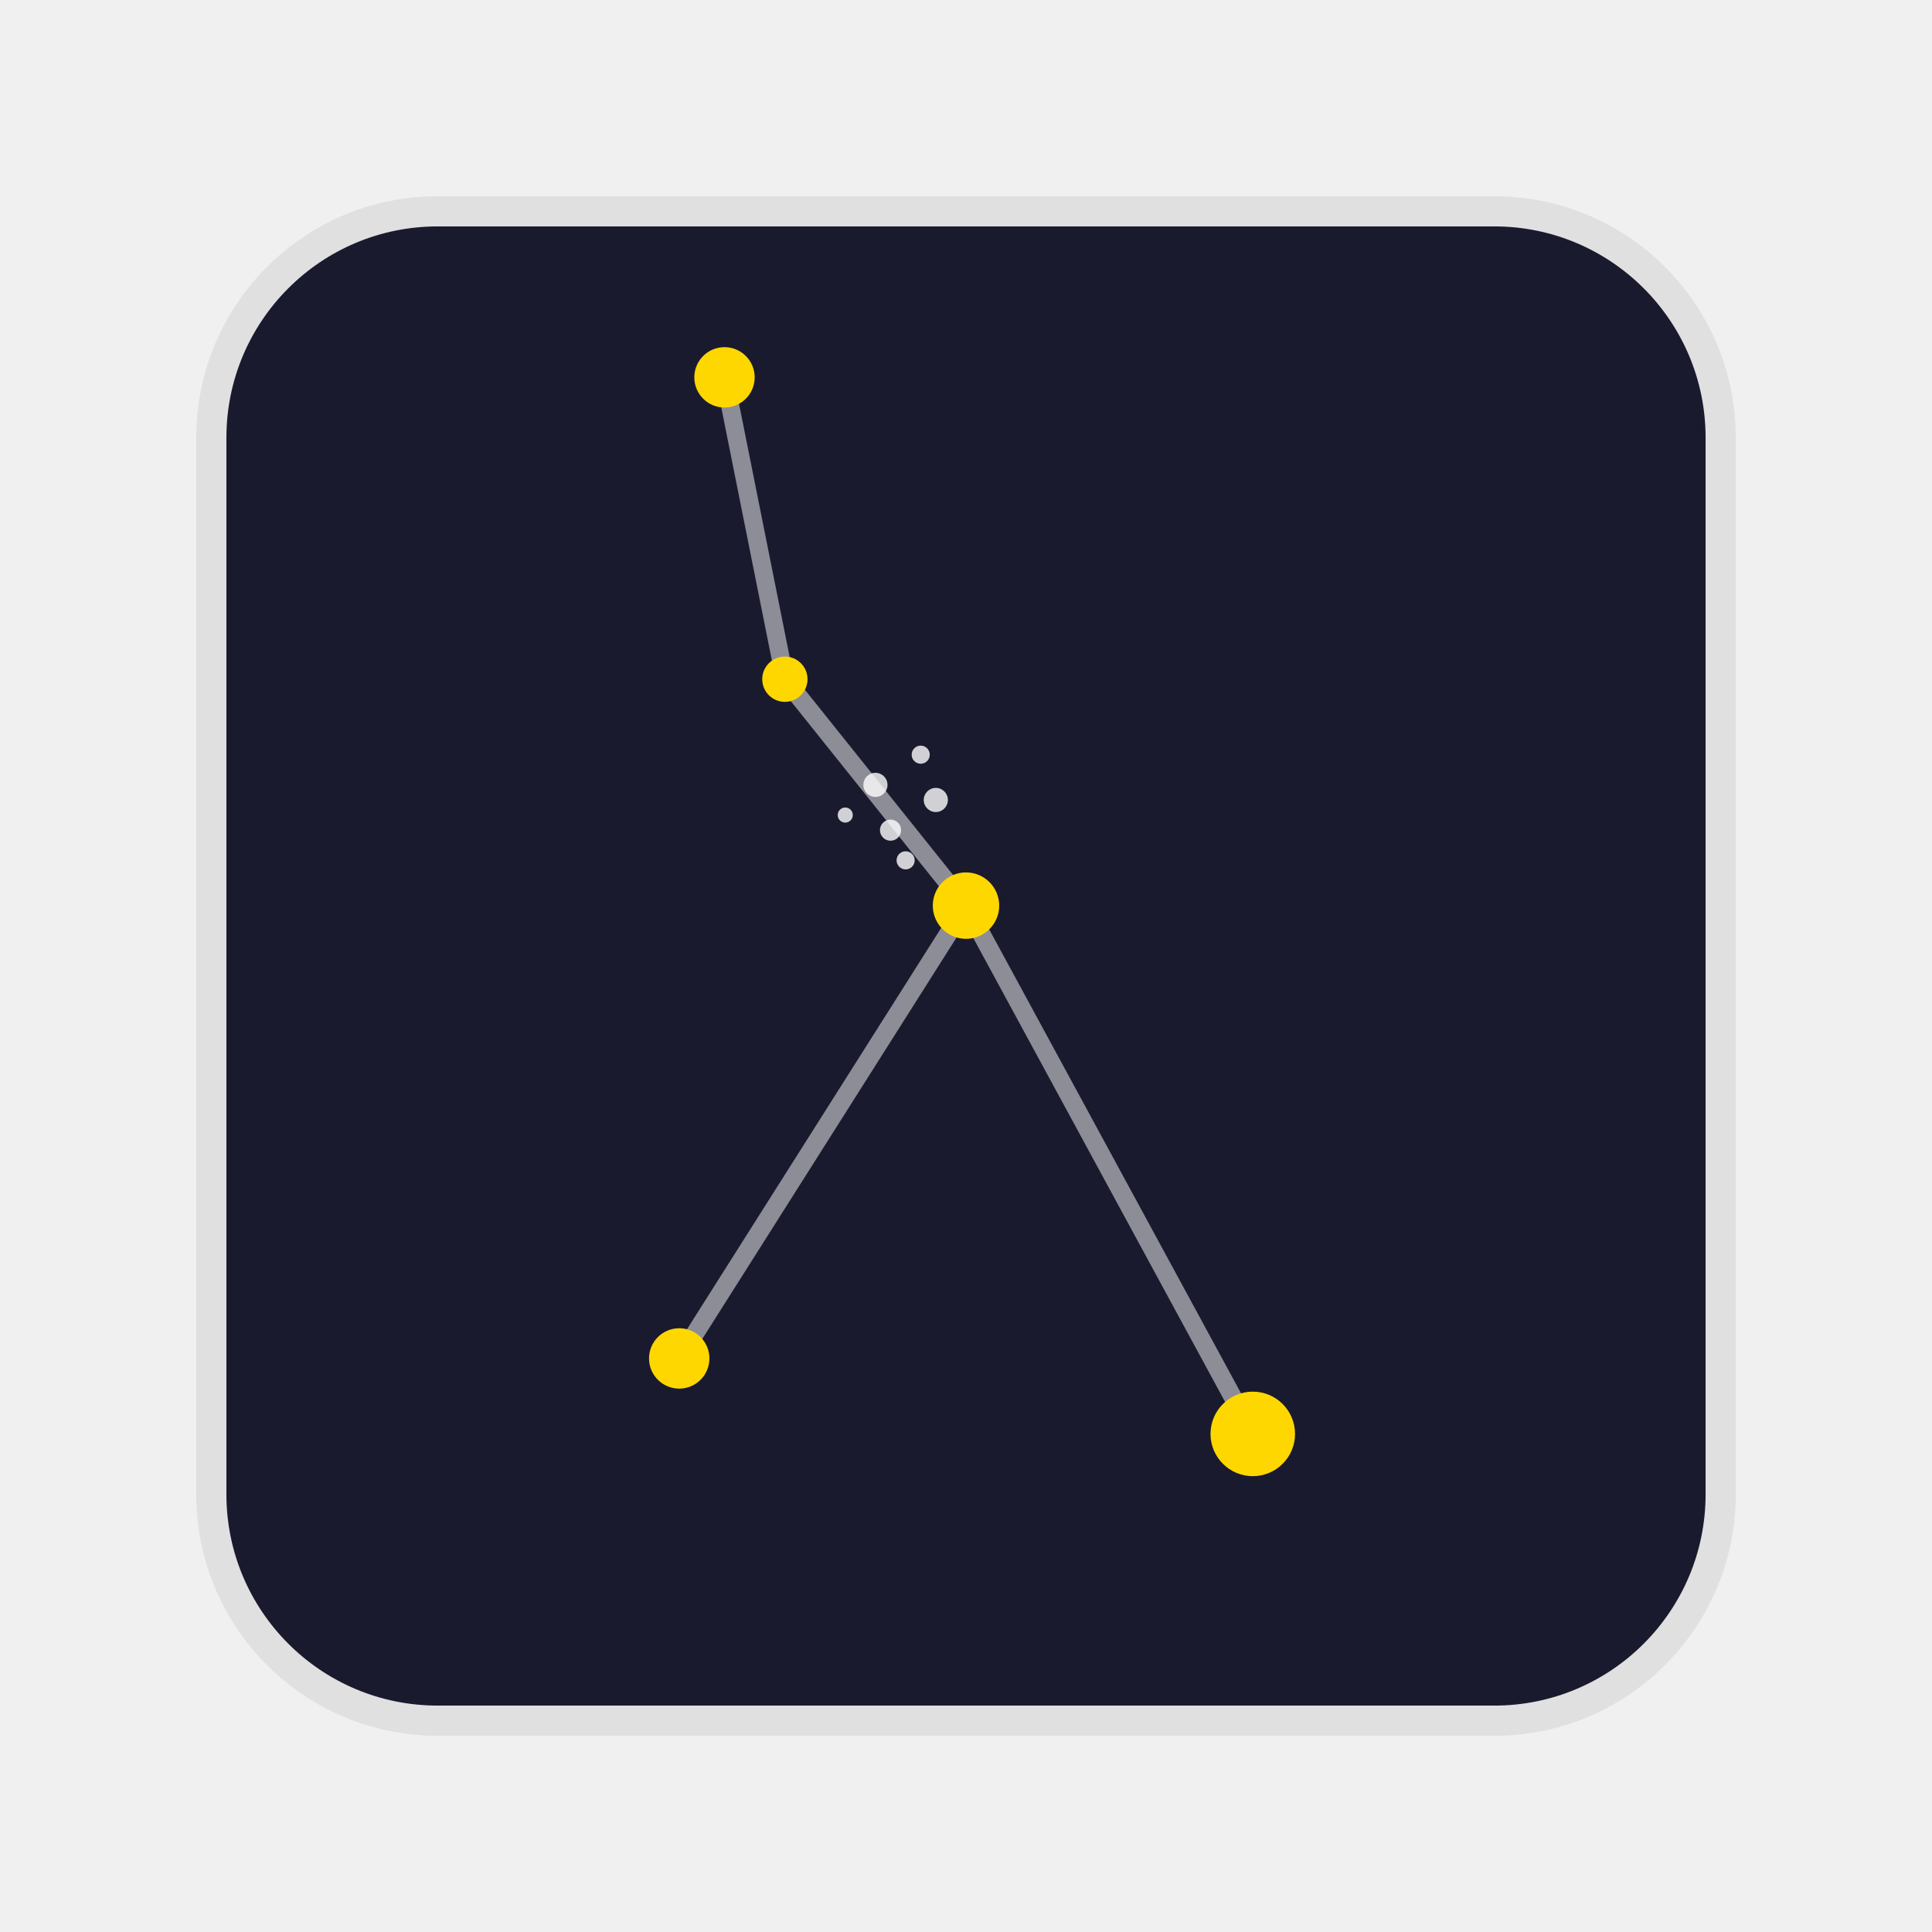
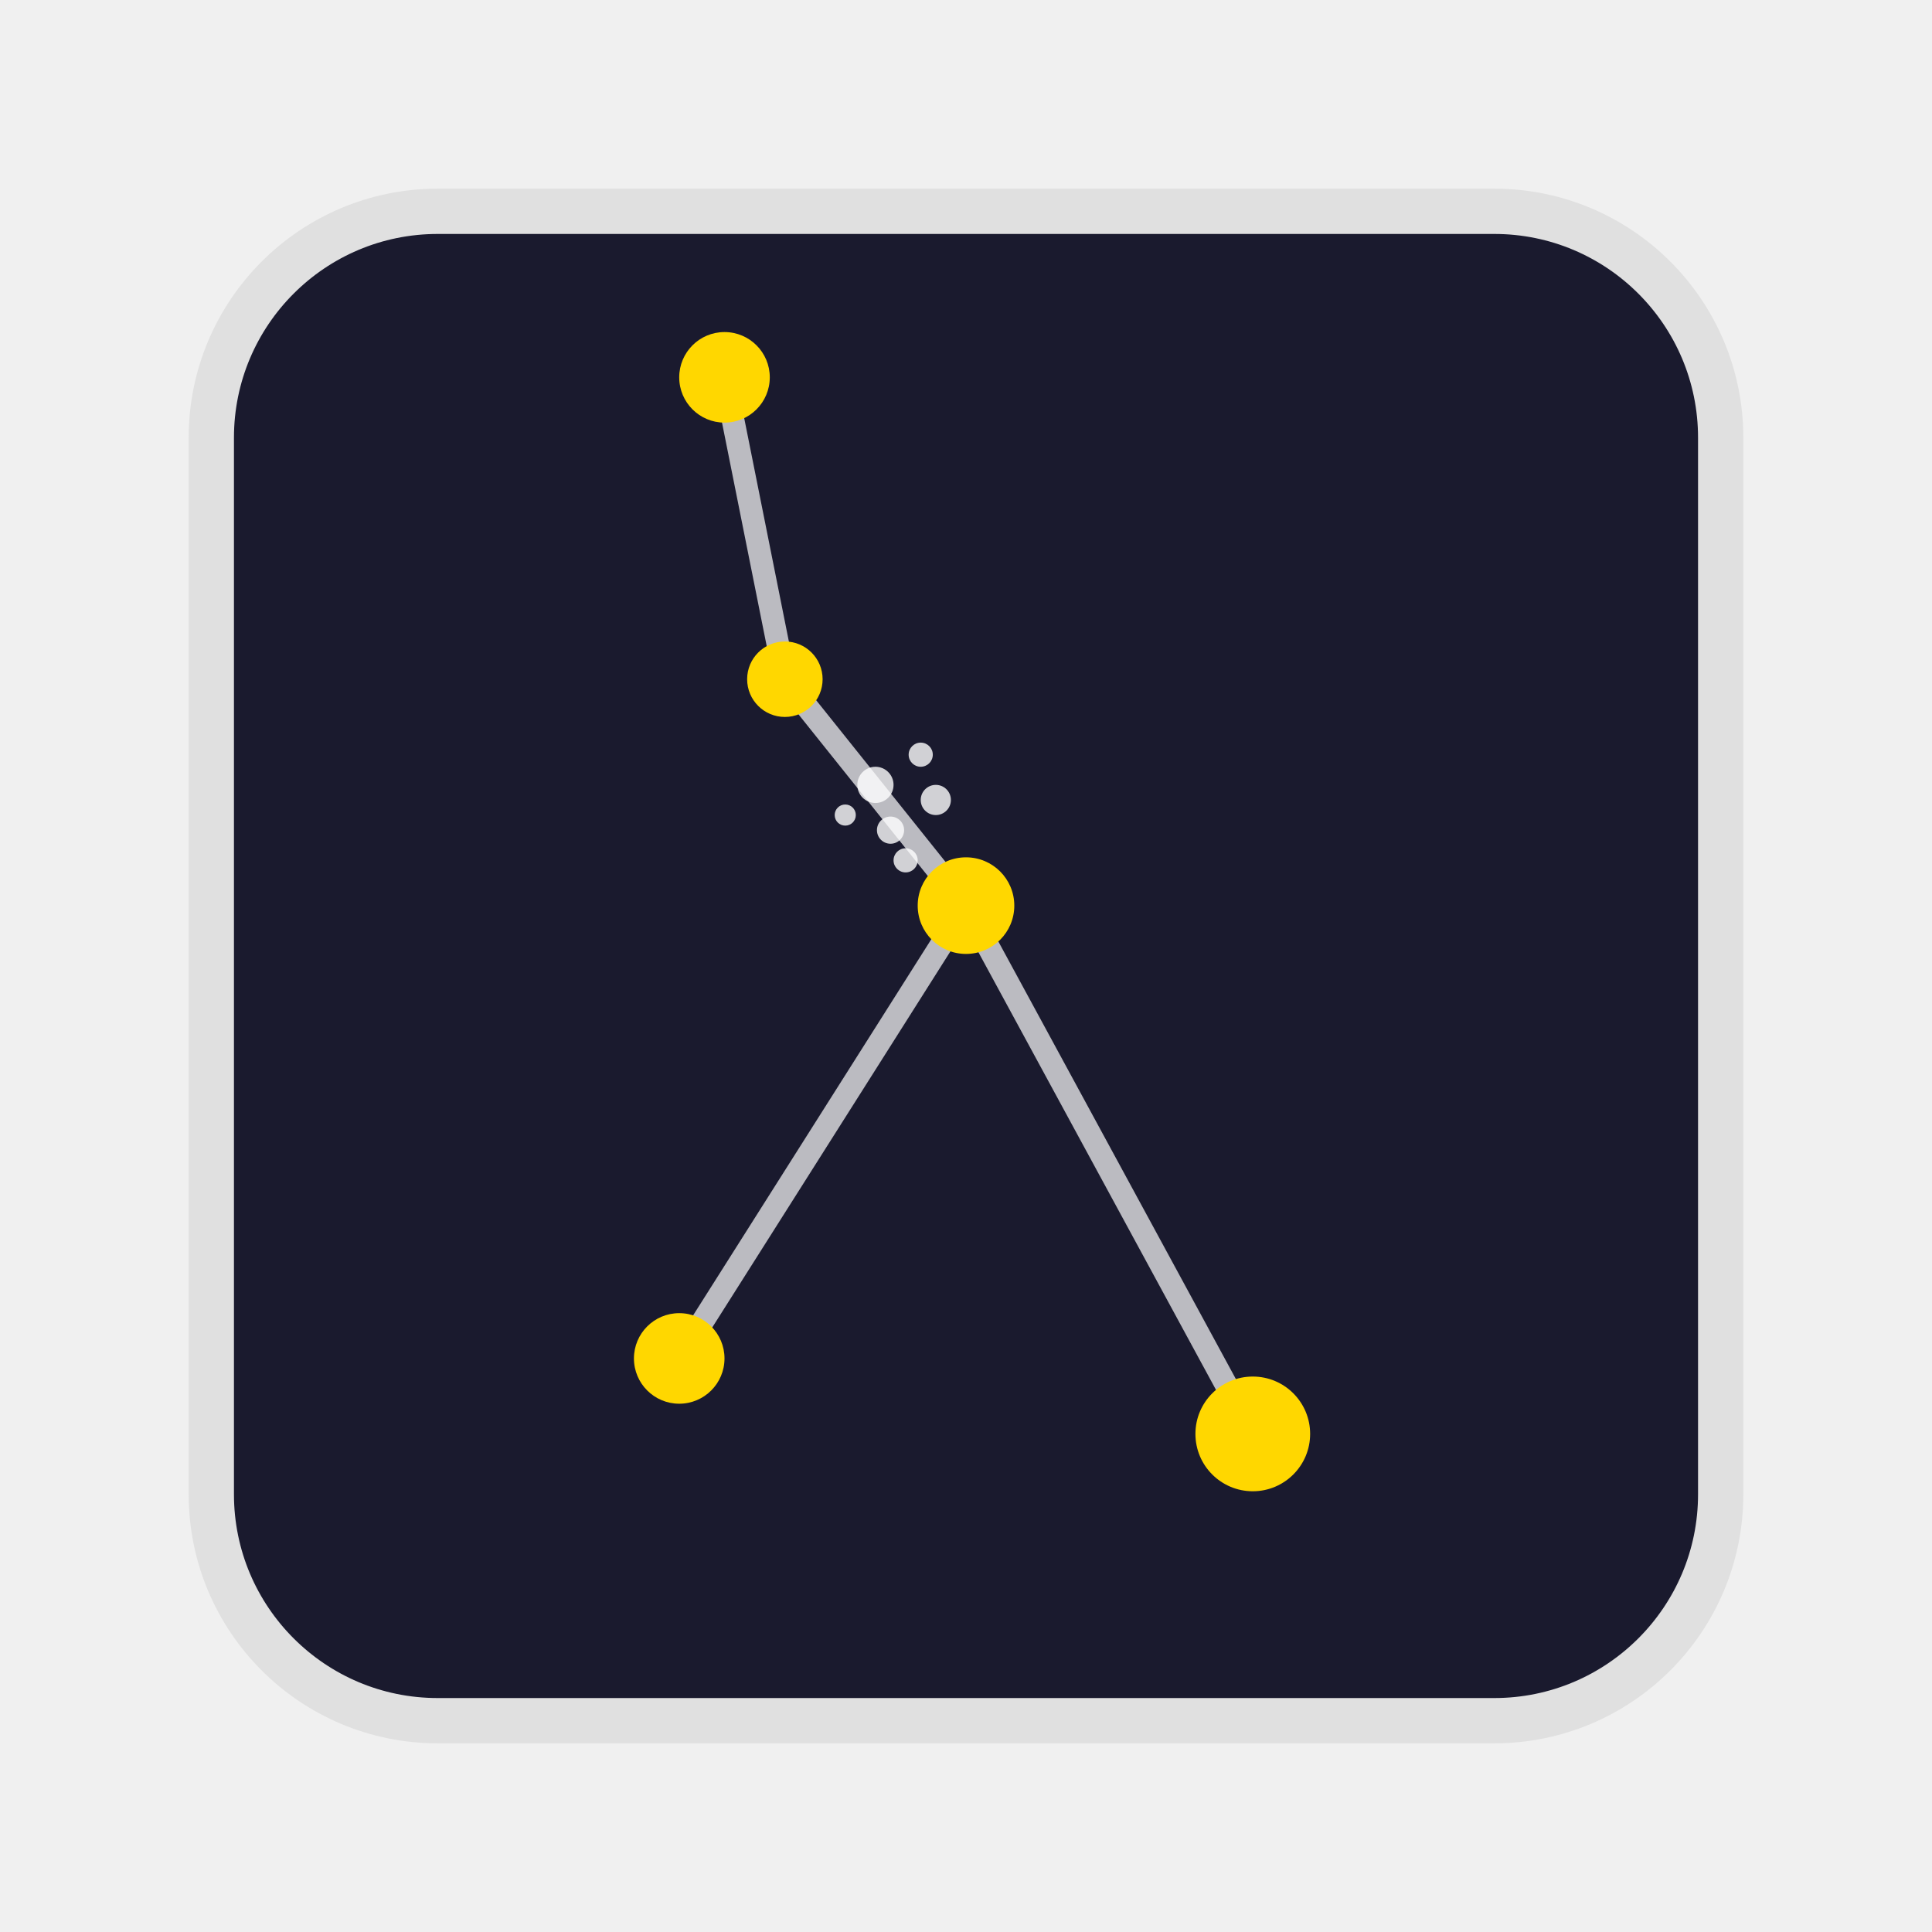
<svg xmlns="http://www.w3.org/2000/svg" width="128" height="128" viewBox="0 0 128 128" fill="none">
-   <rect x="14" y="14" width="100" height="100" rx="15" fill="#1A1A2E" stroke="#E0E0E0" stroke-width="2" />
-   <g stroke="#FFFFFF" stroke-width="1.2" stroke-linecap="round" stroke-linejoin="round" opacity="0.5">
+   <rect x="14" y="14" width="100" height="100" rx="15" fill="#1A1A2E" stroke="#E0E0E0" stroke-width="3" />
+   <g stroke="#FFFFFF" stroke-width="1.5" stroke-linecap="round" stroke-linejoin="round" opacity="0.7">
    <path d="M48 25 L52 45 L64 60" />
    <path d="M64 60 L45 90" />
    <path d="M64 60 L83 95" />
  </g>
  <g fill="#FFFFFF" opacity="0.8">
-     <circle cx="58" cy="52" r="0.8" />
-     <circle cx="61" cy="50" r="0.6" />
-     <circle cx="59" cy="55" r="0.7" />
-     <circle cx="56" cy="54" r="0.5" />
-     <circle cx="62" cy="53" r="0.8" />
-     <circle cx="60" cy="57" r="0.6" />
+     <circle cx="58" cy="52" r="1.2" />
+     <circle cx="61" cy="50" r="0.8" />
+     <circle cx="59" cy="55" r="0.9" />
+     <circle cx="56" cy="54" r="0.7" />
+     <circle cx="62" cy="53" r="1.0" />
+     <circle cx="60" cy="57" r="0.8" />
  </g>
  <g fill="#FFD700">
-     <circle cx="83" cy="95" r="2.8" />
-     <circle cx="64" cy="60" r="2.2" />
-     <circle cx="45" cy="90" r="2" />
-     <circle cx="48" cy="25" r="2" />
-     <circle cx="52" cy="45" r="1.5" />
+     <circle cx="83" cy="95" r="3.8" />
+     <circle cx="64" cy="60" r="3.2" />
+     <circle cx="45" cy="90" r="3" />
+     <circle cx="48" cy="25" r="3" />
+     <circle cx="52" cy="45" r="2.5" />
  </g>
</svg>
